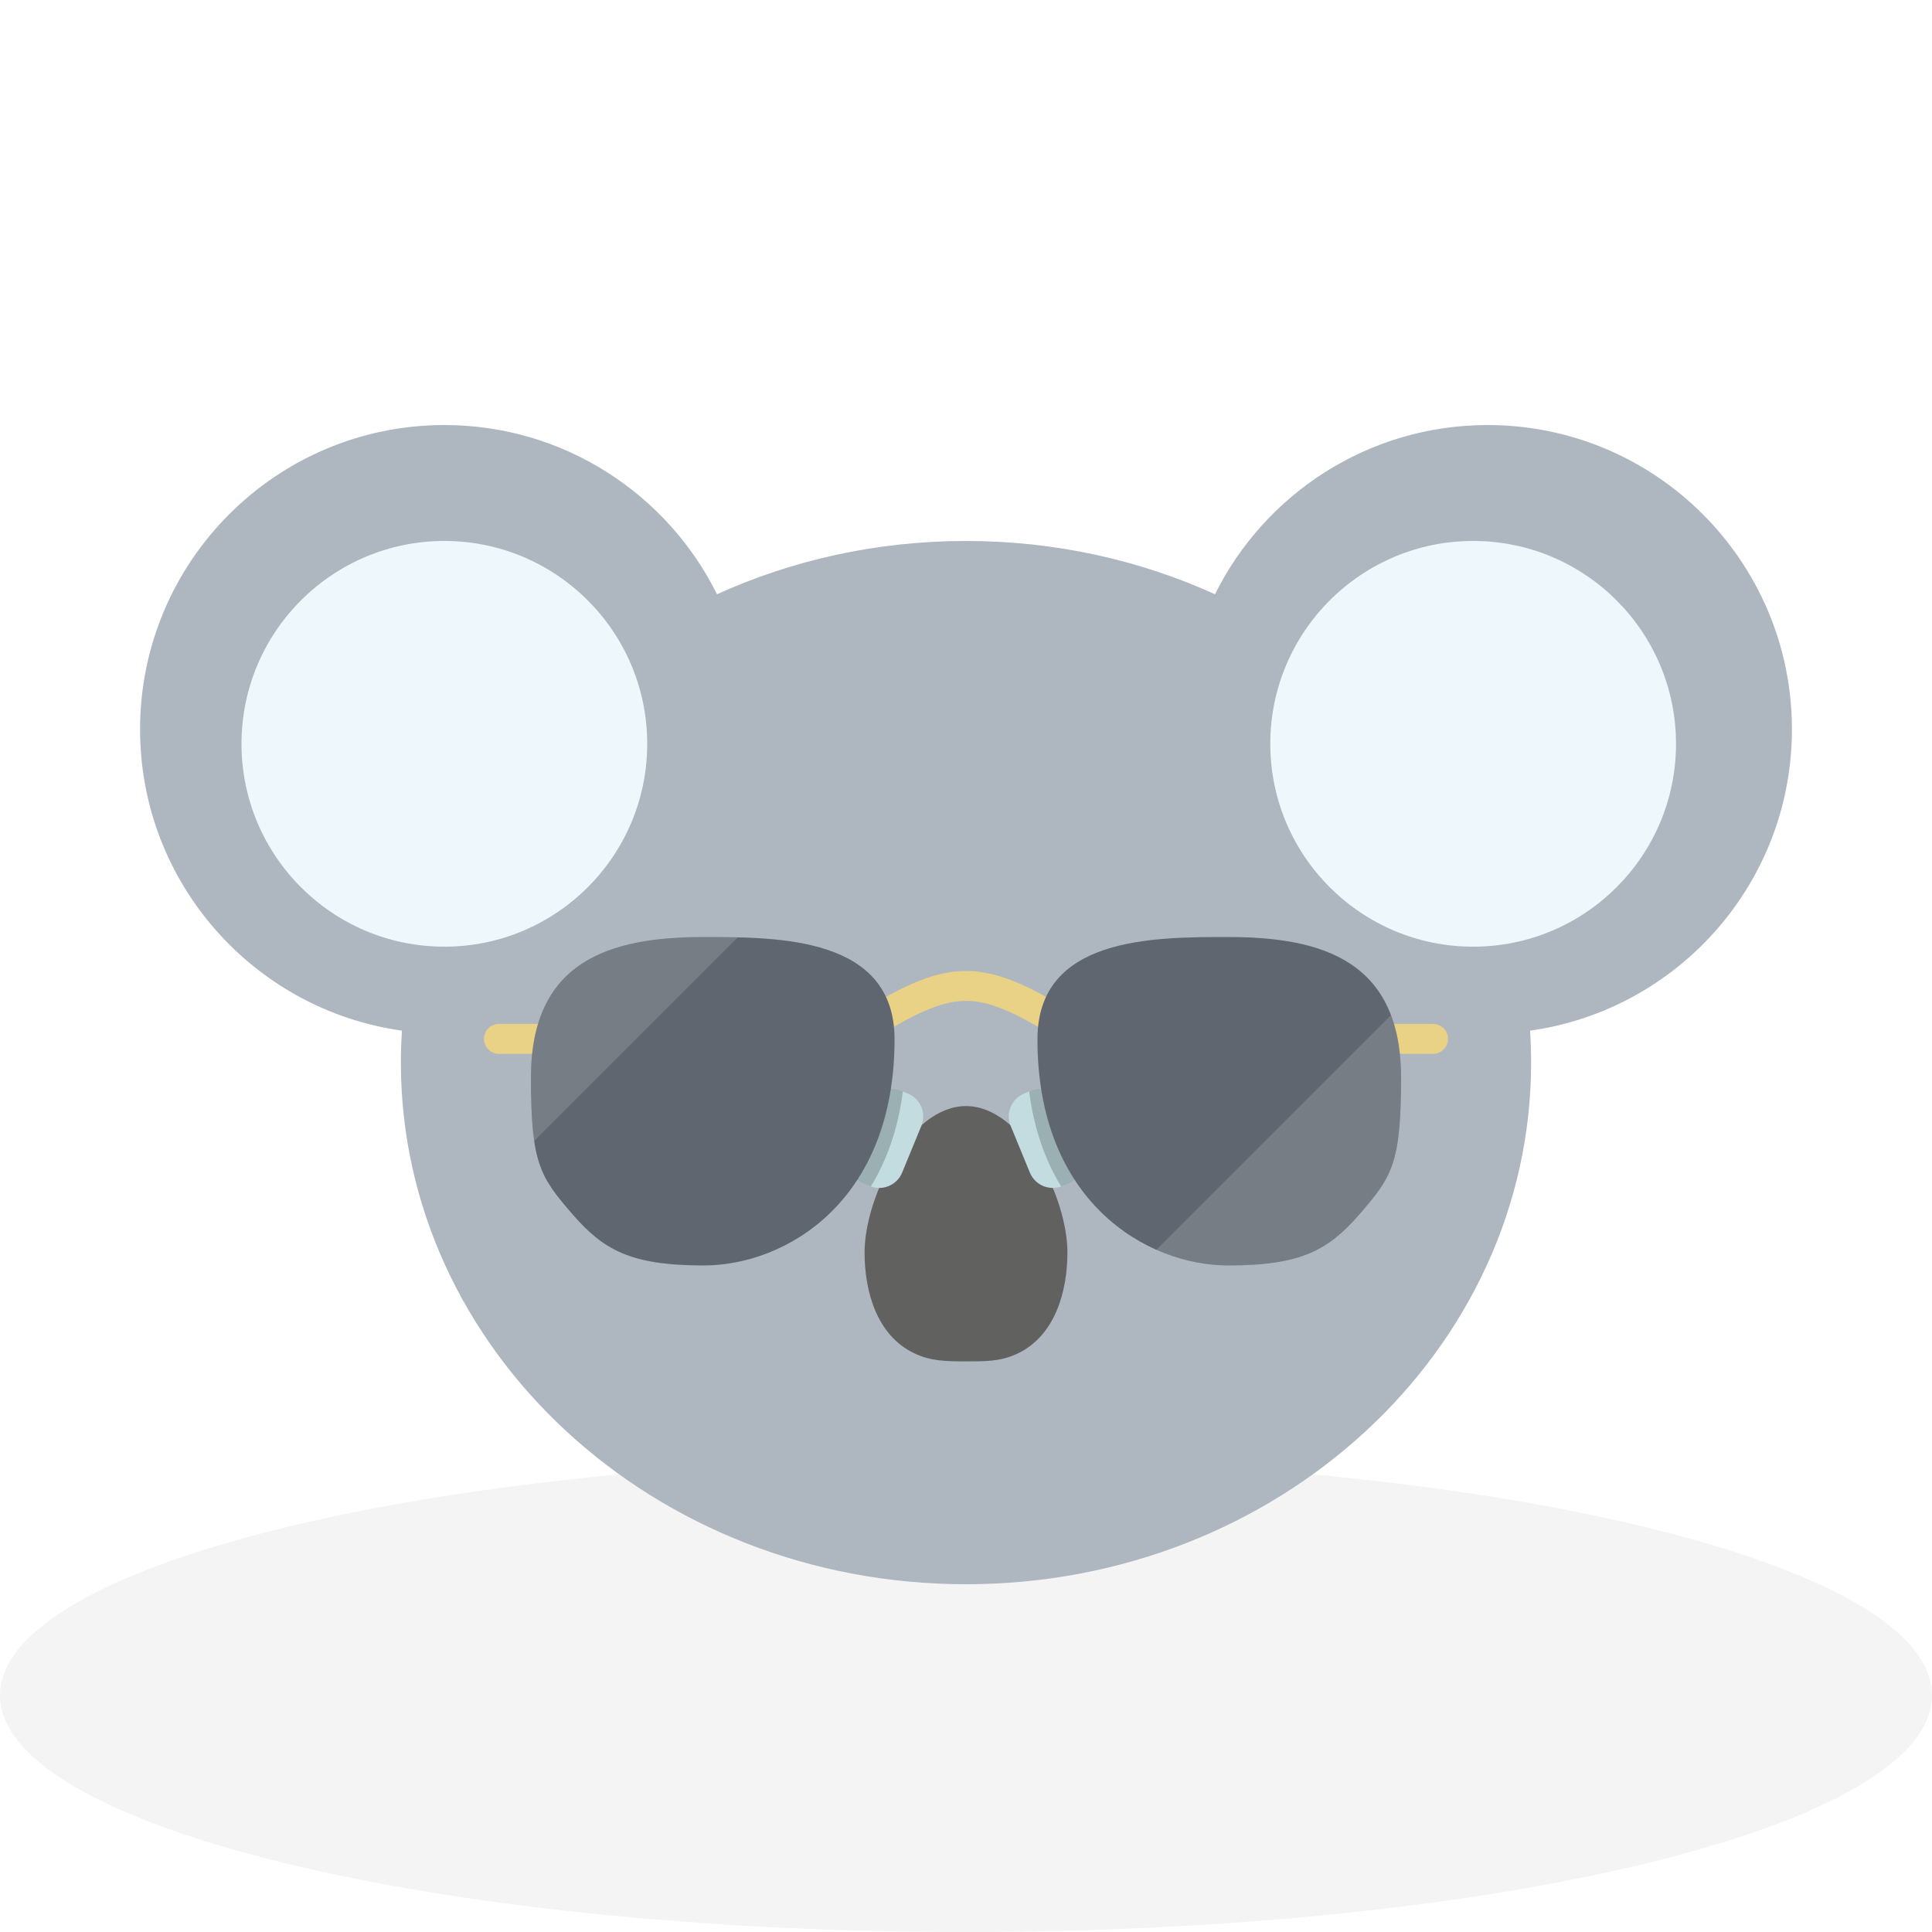
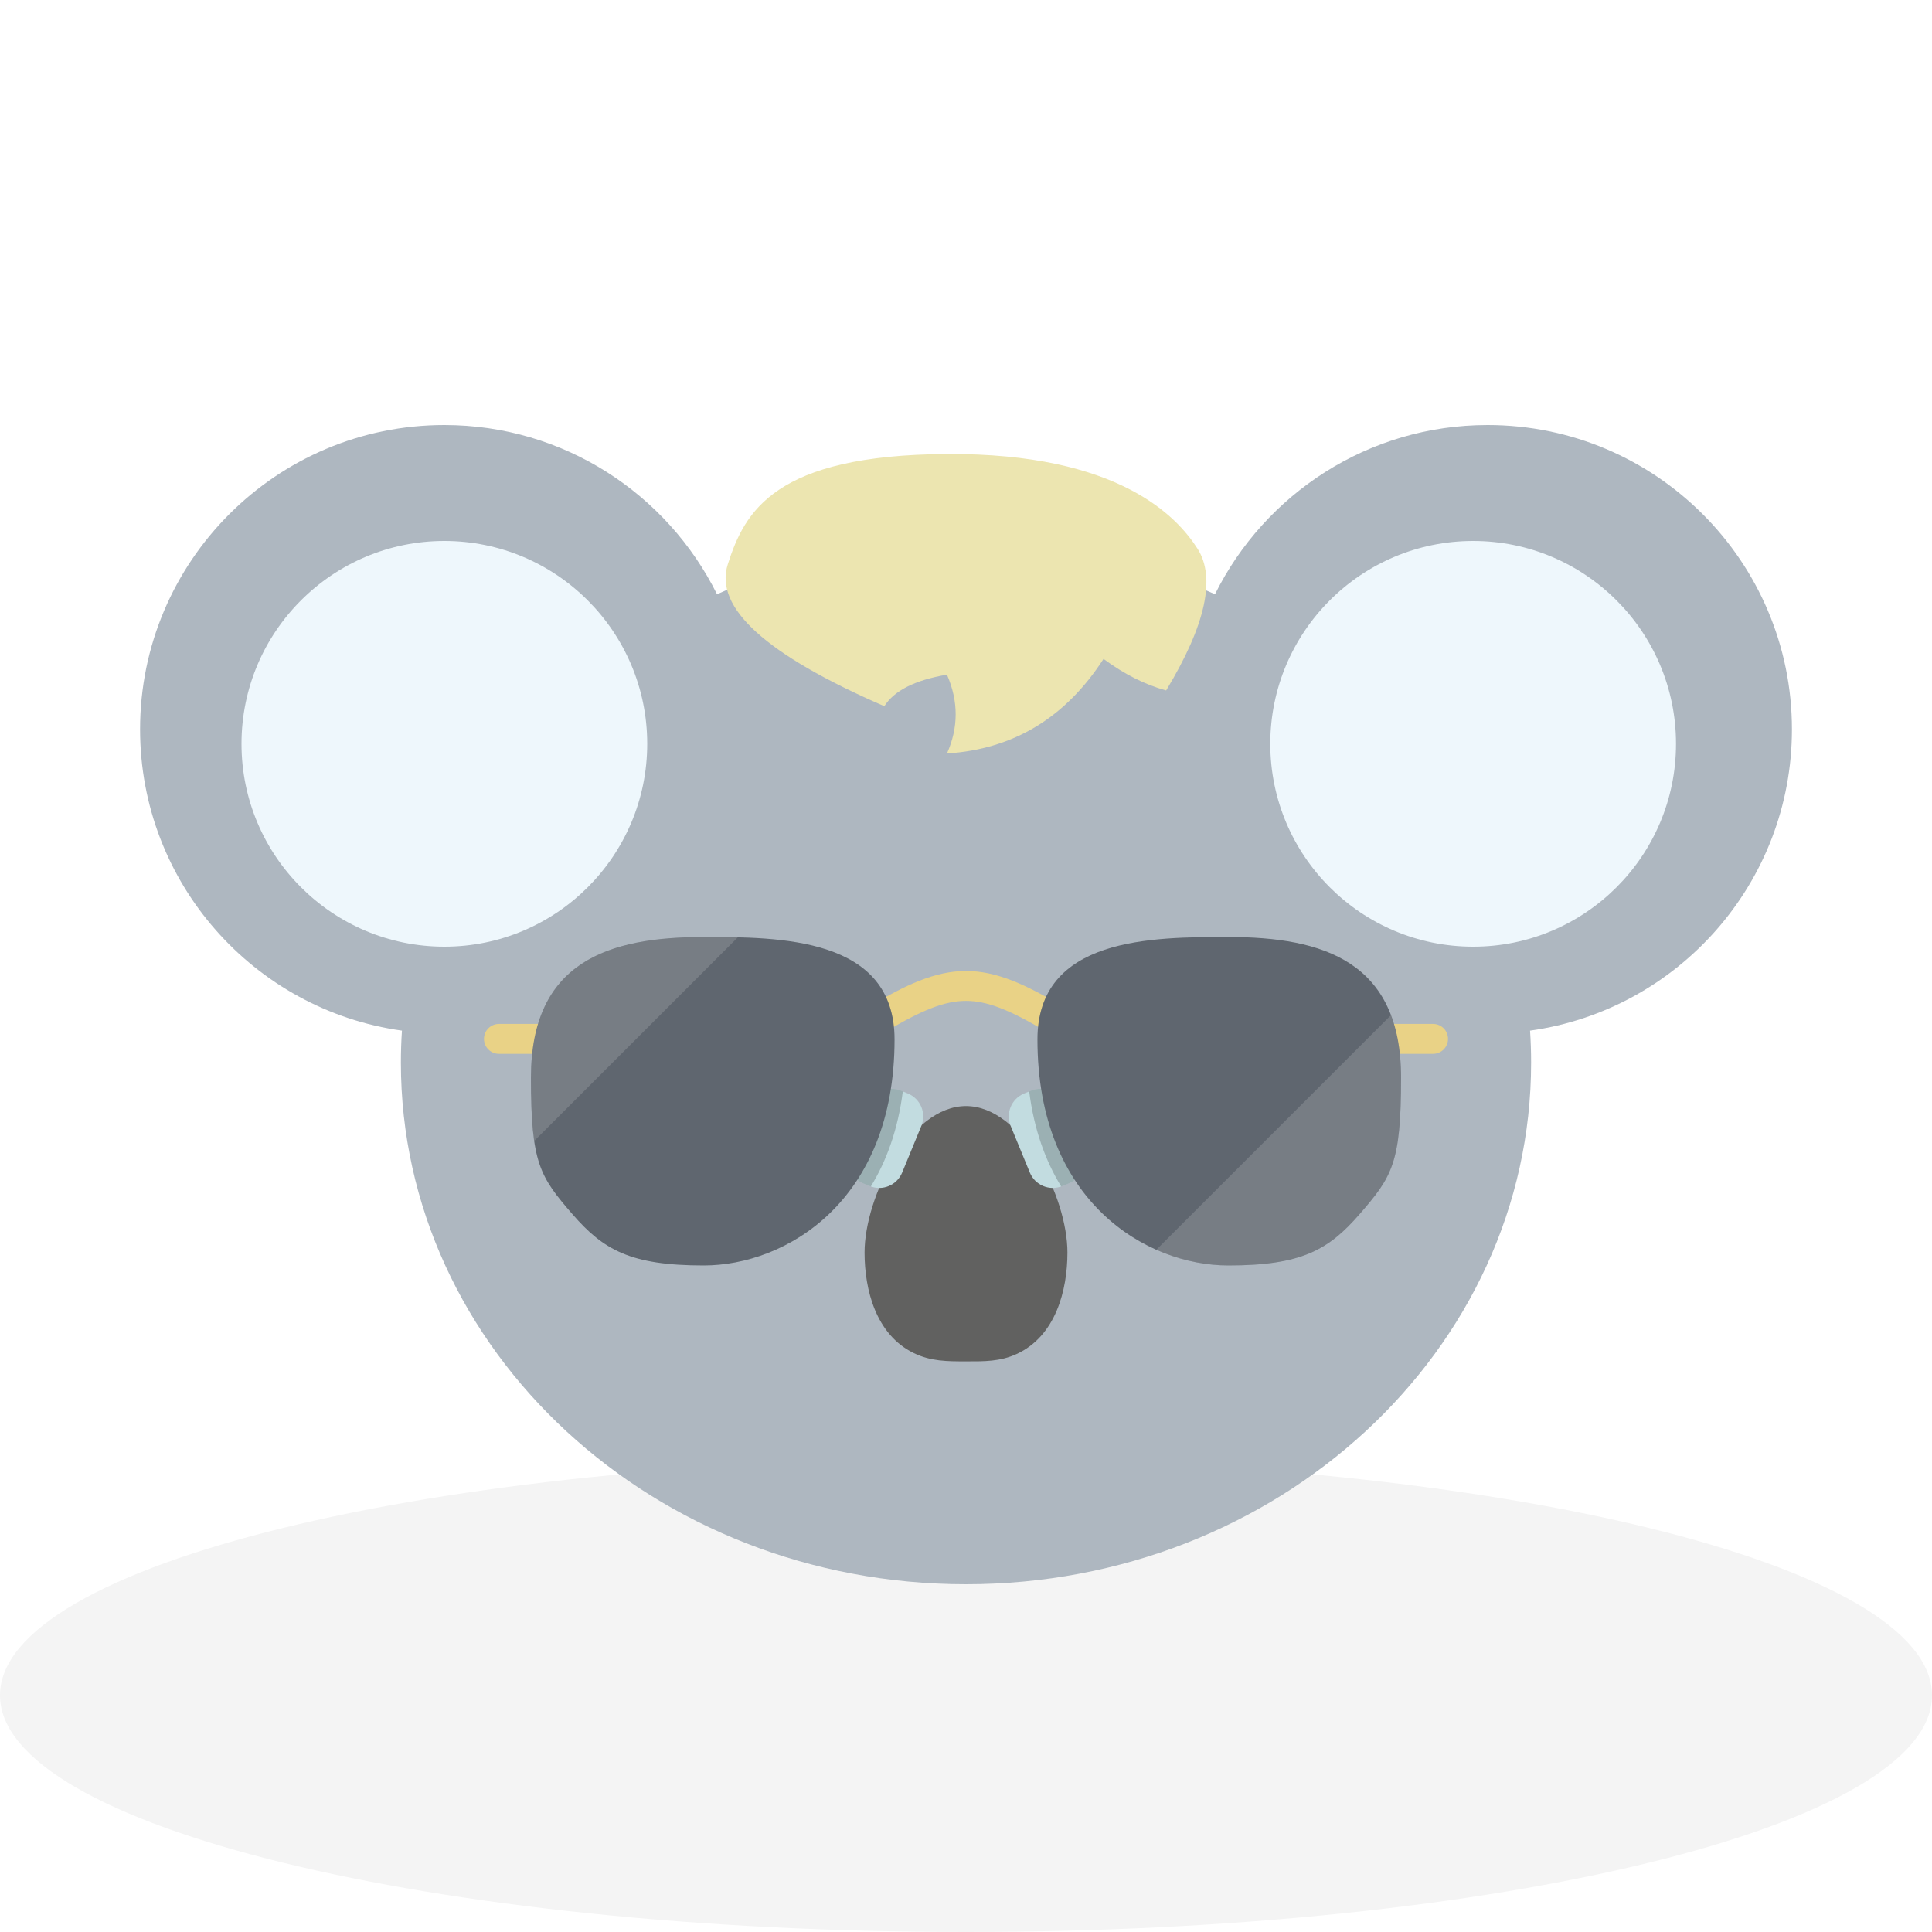
<svg xmlns="http://www.w3.org/2000/svg" style="isolation:isolate" viewBox="0 0 200 200" width="200pt" height="200pt">
  <g id="backgrounds">
    <ellipse vector-effect="non-scaling-stroke" cx="100" cy="175.5" rx="100" ry="24.5" id="present" fill="rgb(244,244,244)" />
  </g>
  <g id="koala">
    <g id="body">
      <path d=" M 158.391 106.691 C 158.464 107.785 158.5 108.889 158.5 110 C 158.5 139.803 132.287 164 100 164 C 67.713 164 41.5 139.803 41.5 110 C 41.5 108.889 41.536 107.785 41.609 106.691 C 26.298 104.556 14.5 91.395 14.5 75.5 C 14.5 58.115 28.615 44 46 44 C 58.363 44 69.072 51.138 74.225 61.516 C 82.004 57.985 90.753 56 100 56 C 109.247 56 117.996 57.985 125.775 61.516 C 130.928 51.138 141.637 44 154 44 C 171.385 44 185.5 58.115 185.5 75.5 C 185.5 91.395 173.702 104.556 158.391 106.691 Z " fill-rule="evenodd" id="outer" fill="rgb(174,183,192)" />
      <path d=" M 131.5 77 C 131.5 65.41 140.91 56 152.5 56 C 164.09 56 173.5 65.41 173.5 77 C 173.5 88.59 164.09 98 152.5 98 C 140.91 98 131.5 88.59 131.5 77 Z  M 25 77 C 25 65.41 34.41 56 46 56 C 57.59 56 67 65.41 67 77 C 67 88.59 57.59 98 46 98 C 34.41 98 25 88.59 25 77 Z " fill-rule="evenodd" id="inner" fill="rgb(238,247,252)" />
    </g>
    <g id="nose">
      <path d=" M 94.598 140.072 C 90.653 138.156 89.5 133.487 89.5 129.667 C 89.5 123.872 94.205 114.5 100 114.5 C 105.795 114.5 110.5 123.872 110.5 129.667 C 110.5 133.554 109.293 138.307 105.241 140.167 C 103.526 140.954 101.908 140.928 100 140.928 C 98.025 140.928 96.352 140.923 94.598 140.072 Z " id="outer" fill="rgb(97,97,96)" />
    </g>
    <g id="eyes">
      <circle vector-effect="non-scaling-stroke" cx="130" cy="116" r="10.5" id="Ellips" fill="rgb(255,255,255)" />
      <circle vector-effect="non-scaling-stroke" cx="130" cy="119" r="4.5" id="Ellips" fill="rgb(97,97,96)" />
      <circle vector-effect="non-scaling-stroke" cx="70" cy="116" r="10.5" id="Ellips" fill="rgb(255,255,255)" />
      <circle vector-effect="non-scaling-stroke" cx="70" cy="119" r="4.5" id="Ellips" fill="rgb(97,97,96)" />
    </g>
    <g id="attributes">
      <g id="sunglasses">
        <path d=" M 90.043 122.783 L 89.344 122.495 C 88.034 121.957 87.409 120.458 87.947 119.148 L 89.936 114.31 C 90.474 113 91.973 112.374 93.283 112.913 L 93.982 113.2 C 95.292 113.739 95.918 115.238 95.379 116.548 L 93.391 121.385 C 92.852 122.696 91.353 123.321 90.043 122.783 Z " id="Tracé" fill="rgb(194,220,224)" />
        <g opacity="0.2">
          <path d=" M 93.284 112.913 C 91.973 112.374 90.475 113 89.936 114.31 L 87.947 119.148 C 87.409 120.458 88.034 121.957 89.345 122.495 L 90.044 122.782 C 90.079 122.797 90.114 122.807 90.15 122.82 C 91.773 120.177 92.961 116.92 93.459 112.985 L 93.284 112.913 Z " id="Tracé" fill="rgb(0,0,0)" />
        </g>
        <path d=" M 109.957 122.783 L 110.656 122.495 C 111.966 121.957 112.591 120.458 112.053 119.148 L 110.064 114.31 C 109.526 113 108.027 112.374 106.717 112.913 L 106.018 113.2 C 104.708 113.739 104.082 115.237 104.621 116.548 L 106.609 121.385 C 107.148 122.696 108.647 123.321 109.957 122.783 Z " id="Tracé" fill="rgb(194,220,224)" />
        <g opacity="0.2">
          <path d=" M 106.717 112.913 C 108.027 112.374 109.526 113 110.064 114.31 L 112.053 119.148 C 112.591 120.458 111.966 121.957 110.656 122.495 L 109.957 122.782 C 109.922 122.797 109.886 122.807 109.851 122.82 C 108.227 120.177 107.04 116.92 106.542 112.985 L 106.717 112.913 Z " id="Tracé" fill="rgb(0,0,0)" />
        </g>
        <g id="Groep">
          <path d=" M 109.16 107.048 C 108.889 107.048 108.615 106.977 108.365 106.828 C 104.508 104.513 102.163 103.611 100 103.611 C 97.837 103.611 95.492 104.513 91.635 106.828 C 90.902 107.267 89.951 107.03 89.511 106.296 C 89.071 105.563 89.309 104.613 90.042 104.172 C 93.701 101.977 96.794 100.515 100 100.515 C 103.206 100.515 106.3 101.977 109.958 104.172 C 110.691 104.613 110.929 105.563 110.489 106.296 C 110.199 106.78 109.686 107.048 109.16 107.048 Z " id="Tracé" fill="rgb(233,210,134)" />
          <path d=" M 55.95 109.092 L 51.65 109.092 C 50.795 109.092 50.102 108.399 50.102 107.544 C 50.102 106.689 50.795 105.996 51.65 105.996 L 55.95 105.996 C 56.805 105.996 57.498 106.689 57.498 107.544 C 57.498 108.399 56.805 109.092 55.95 109.092 Z " id="Tracé" fill="rgb(233,210,134)" />
          <path d=" M 148.35 109.092 L 144.05 109.092 C 143.195 109.092 142.502 108.399 142.502 107.544 C 142.502 106.689 143.195 105.996 144.05 105.996 L 148.35 105.996 C 149.205 105.996 149.898 106.689 149.898 107.544 C 149.898 108.399 149.205 109.092 148.35 109.092 Z " id="Tracé" fill="rgb(233,210,134)" />
        </g>
        <g id="Groep">
          <path d=" M 72.845 97 C 62.998 97 54.962 99.539 54.962 111.571 C 54.962 120.403 55.878 121.799 59.267 125.701 C 62.466 129.385 65.268 131 72.845 131 C 81.345 131 92.604 124.377 92.604 107.597 C 92.605 97 80.682 97 72.845 97 Z " id="Tracé" fill="rgb(95,102,111)" />
          <path d=" M 127.155 97 C 137.002 97 145.038 99.539 145.038 111.571 C 145.038 120.403 144.122 121.799 140.733 125.701 C 137.534 129.385 134.732 131 127.155 131 C 118.655 131 107.396 124.377 107.396 107.597 C 107.396 97 119.318 97 127.155 97 Z " id="Tracé" fill="rgb(95,102,111)" />
        </g>
        <g id="Groep">
          <g opacity="0.15">
            <path d=" M 72.845 97 C 62.998 97 54.962 99.539 54.962 111.571 C 54.962 114.413 55.057 116.482 55.299 118.115 L 76.384 97.03 C 75.153 97 73.958 97 72.845 97 Z " id="Tracé" fill="rgb(255,255,255)" />
          </g>
          <g opacity="0.15">
            <path d=" M 143.994 105.084 L 119.702 129.376 C 122.198 130.484 124.784 131 127.155 131 C 134.732 131 137.534 129.385 140.733 125.701 C 144.122 121.799 145.038 120.402 145.038 111.571 C 145.038 108.997 144.669 106.858 143.994 105.084 Z " id="Tracé" fill="rgb(255,255,255)" />
          </g>
        </g>
      </g>
    </g>
+     <g id="hair">
+       <path d=" M 98.03 78 C 99.215 75.34 99.247 72.637 98.03 69.842 C 94.682 70.408 92.554 71.512 91.547 73.105 C 79.282 67.781 73.912 62.903 75.339 58.422 C 77.087 52.931 80.201 47.103 98.03 47.001 C 115.858 46.899 121.868 53.521 123.962 56.79 C 125.875 59.777 124.827 64.688 120.72 71.474 C 118.545 70.883 116.416 69.812 114.237 68.211 C 110.313 74.276 104.943 77.555 98.03 78 Z " id="outer" fill="rgb(236,229,176)" />
+     </g>
  </g>
  <g id="imports" />
</svg>
